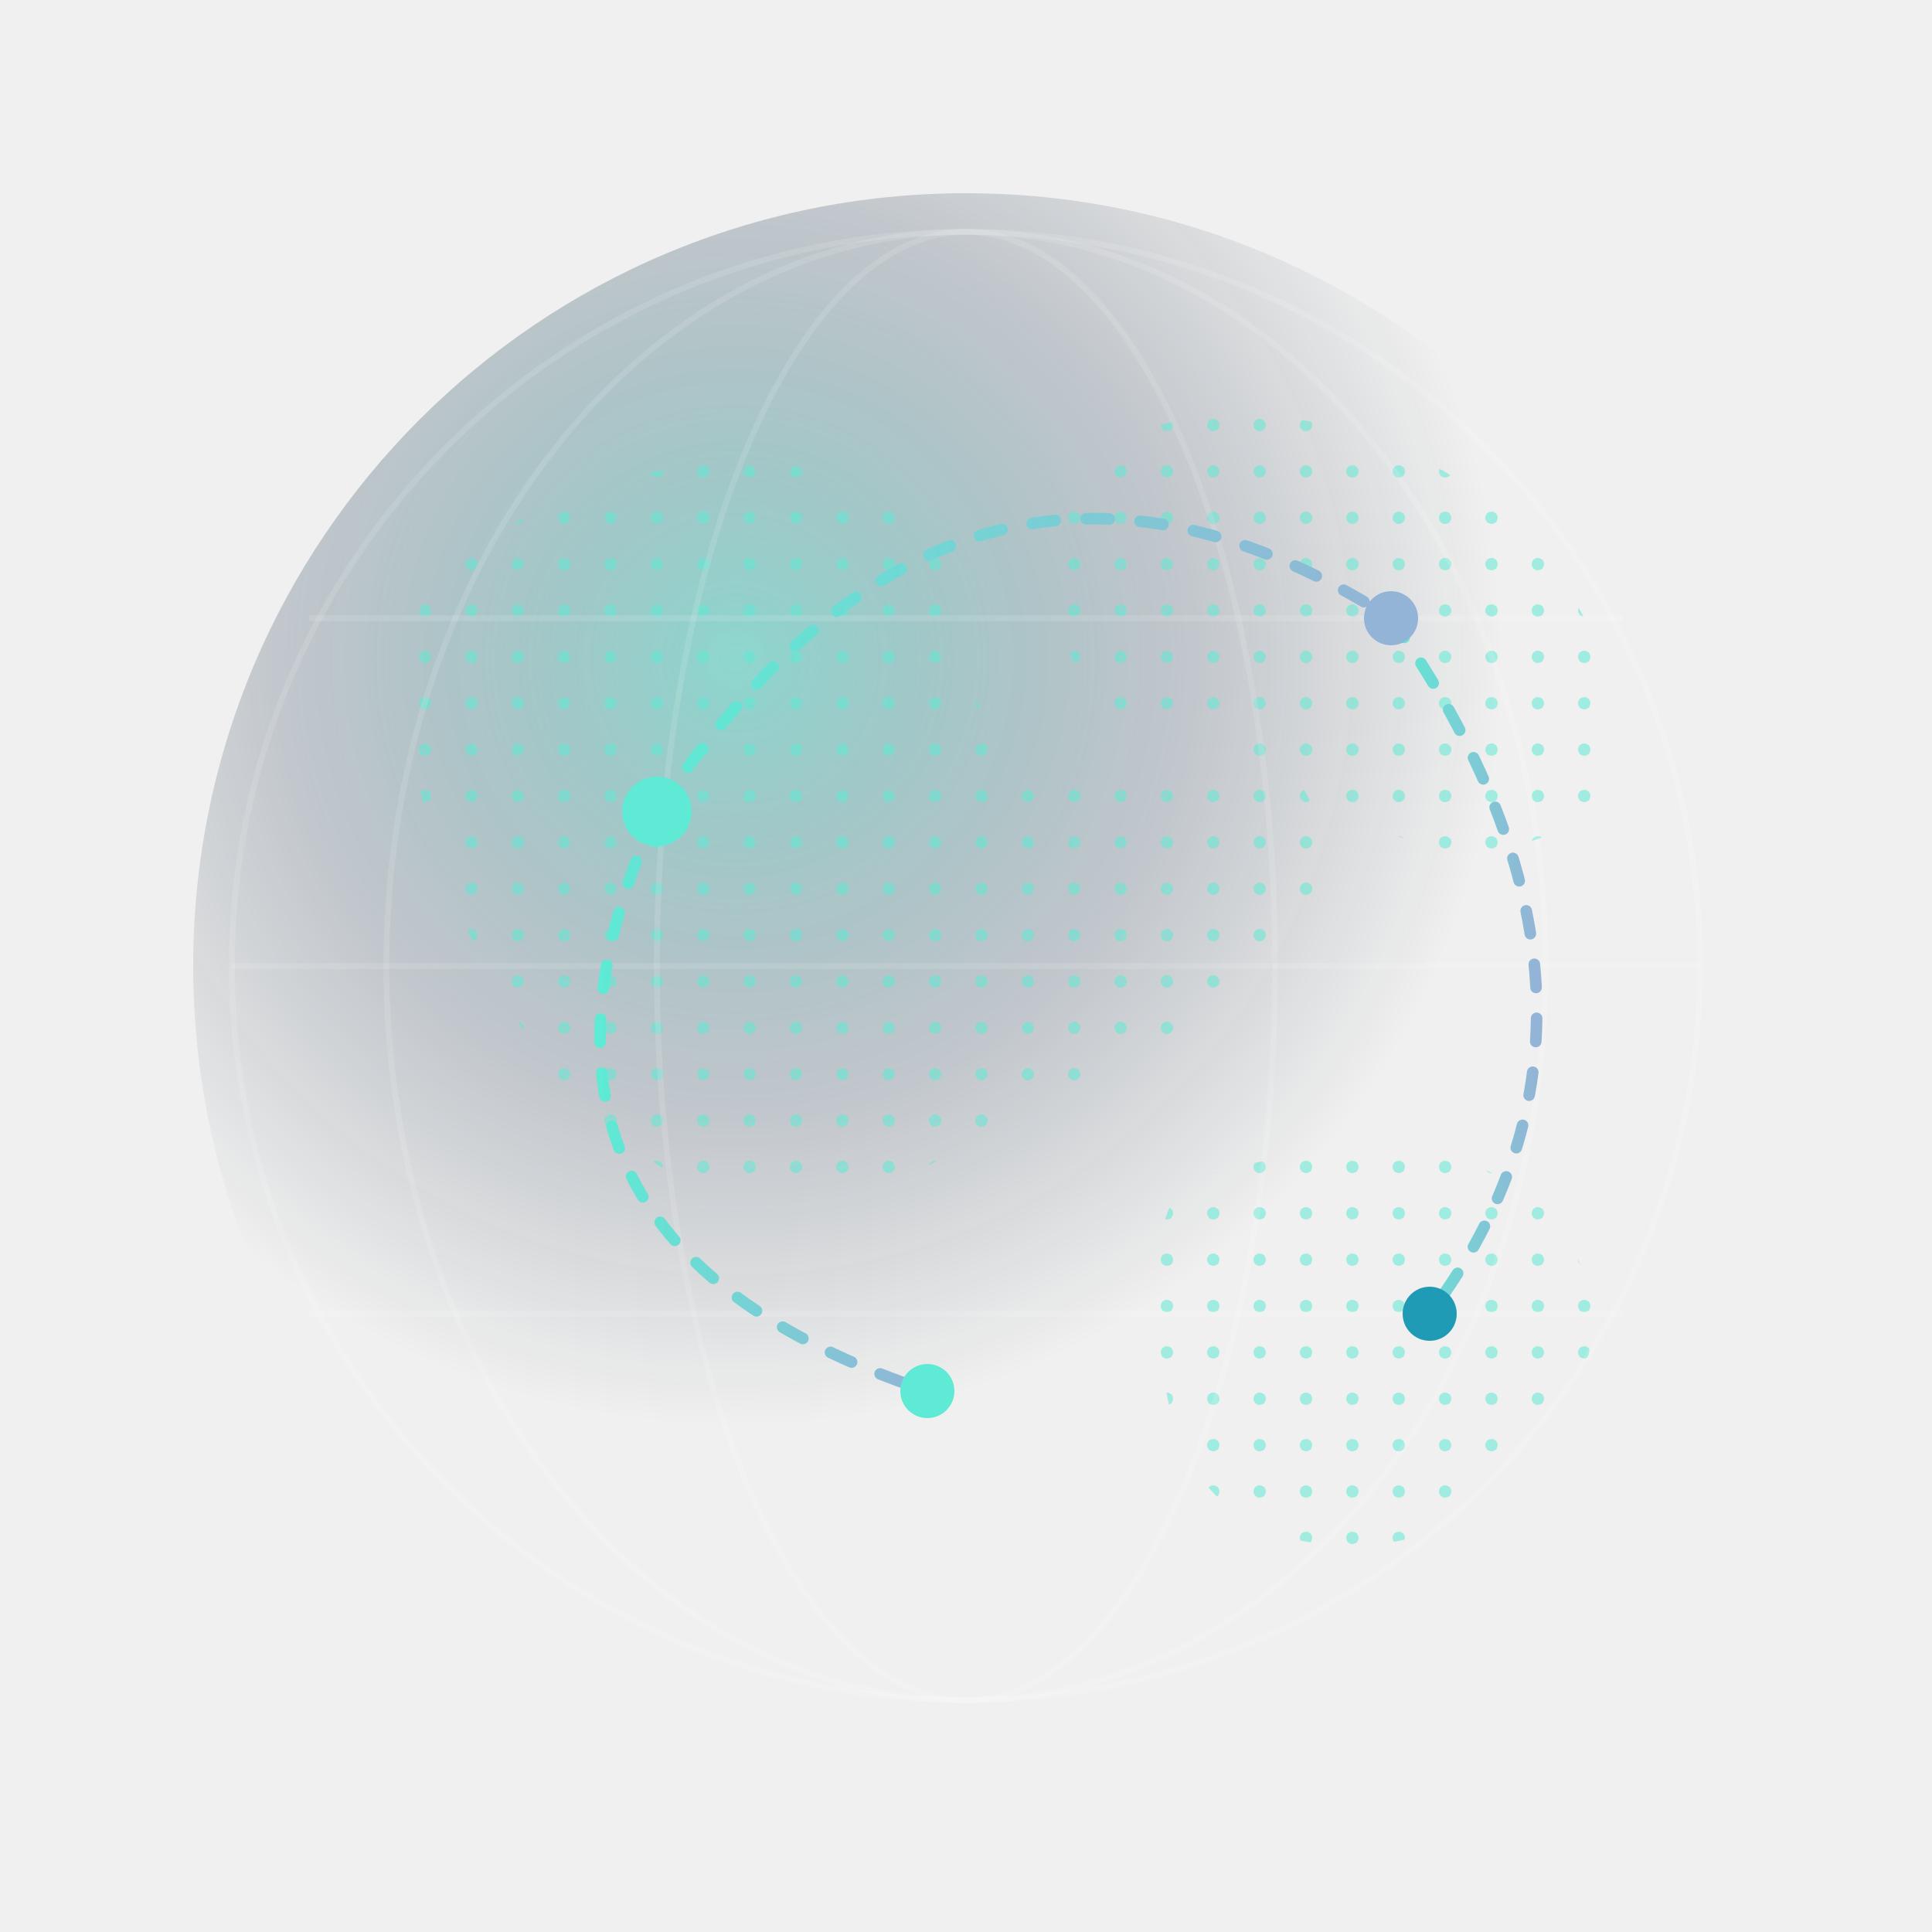
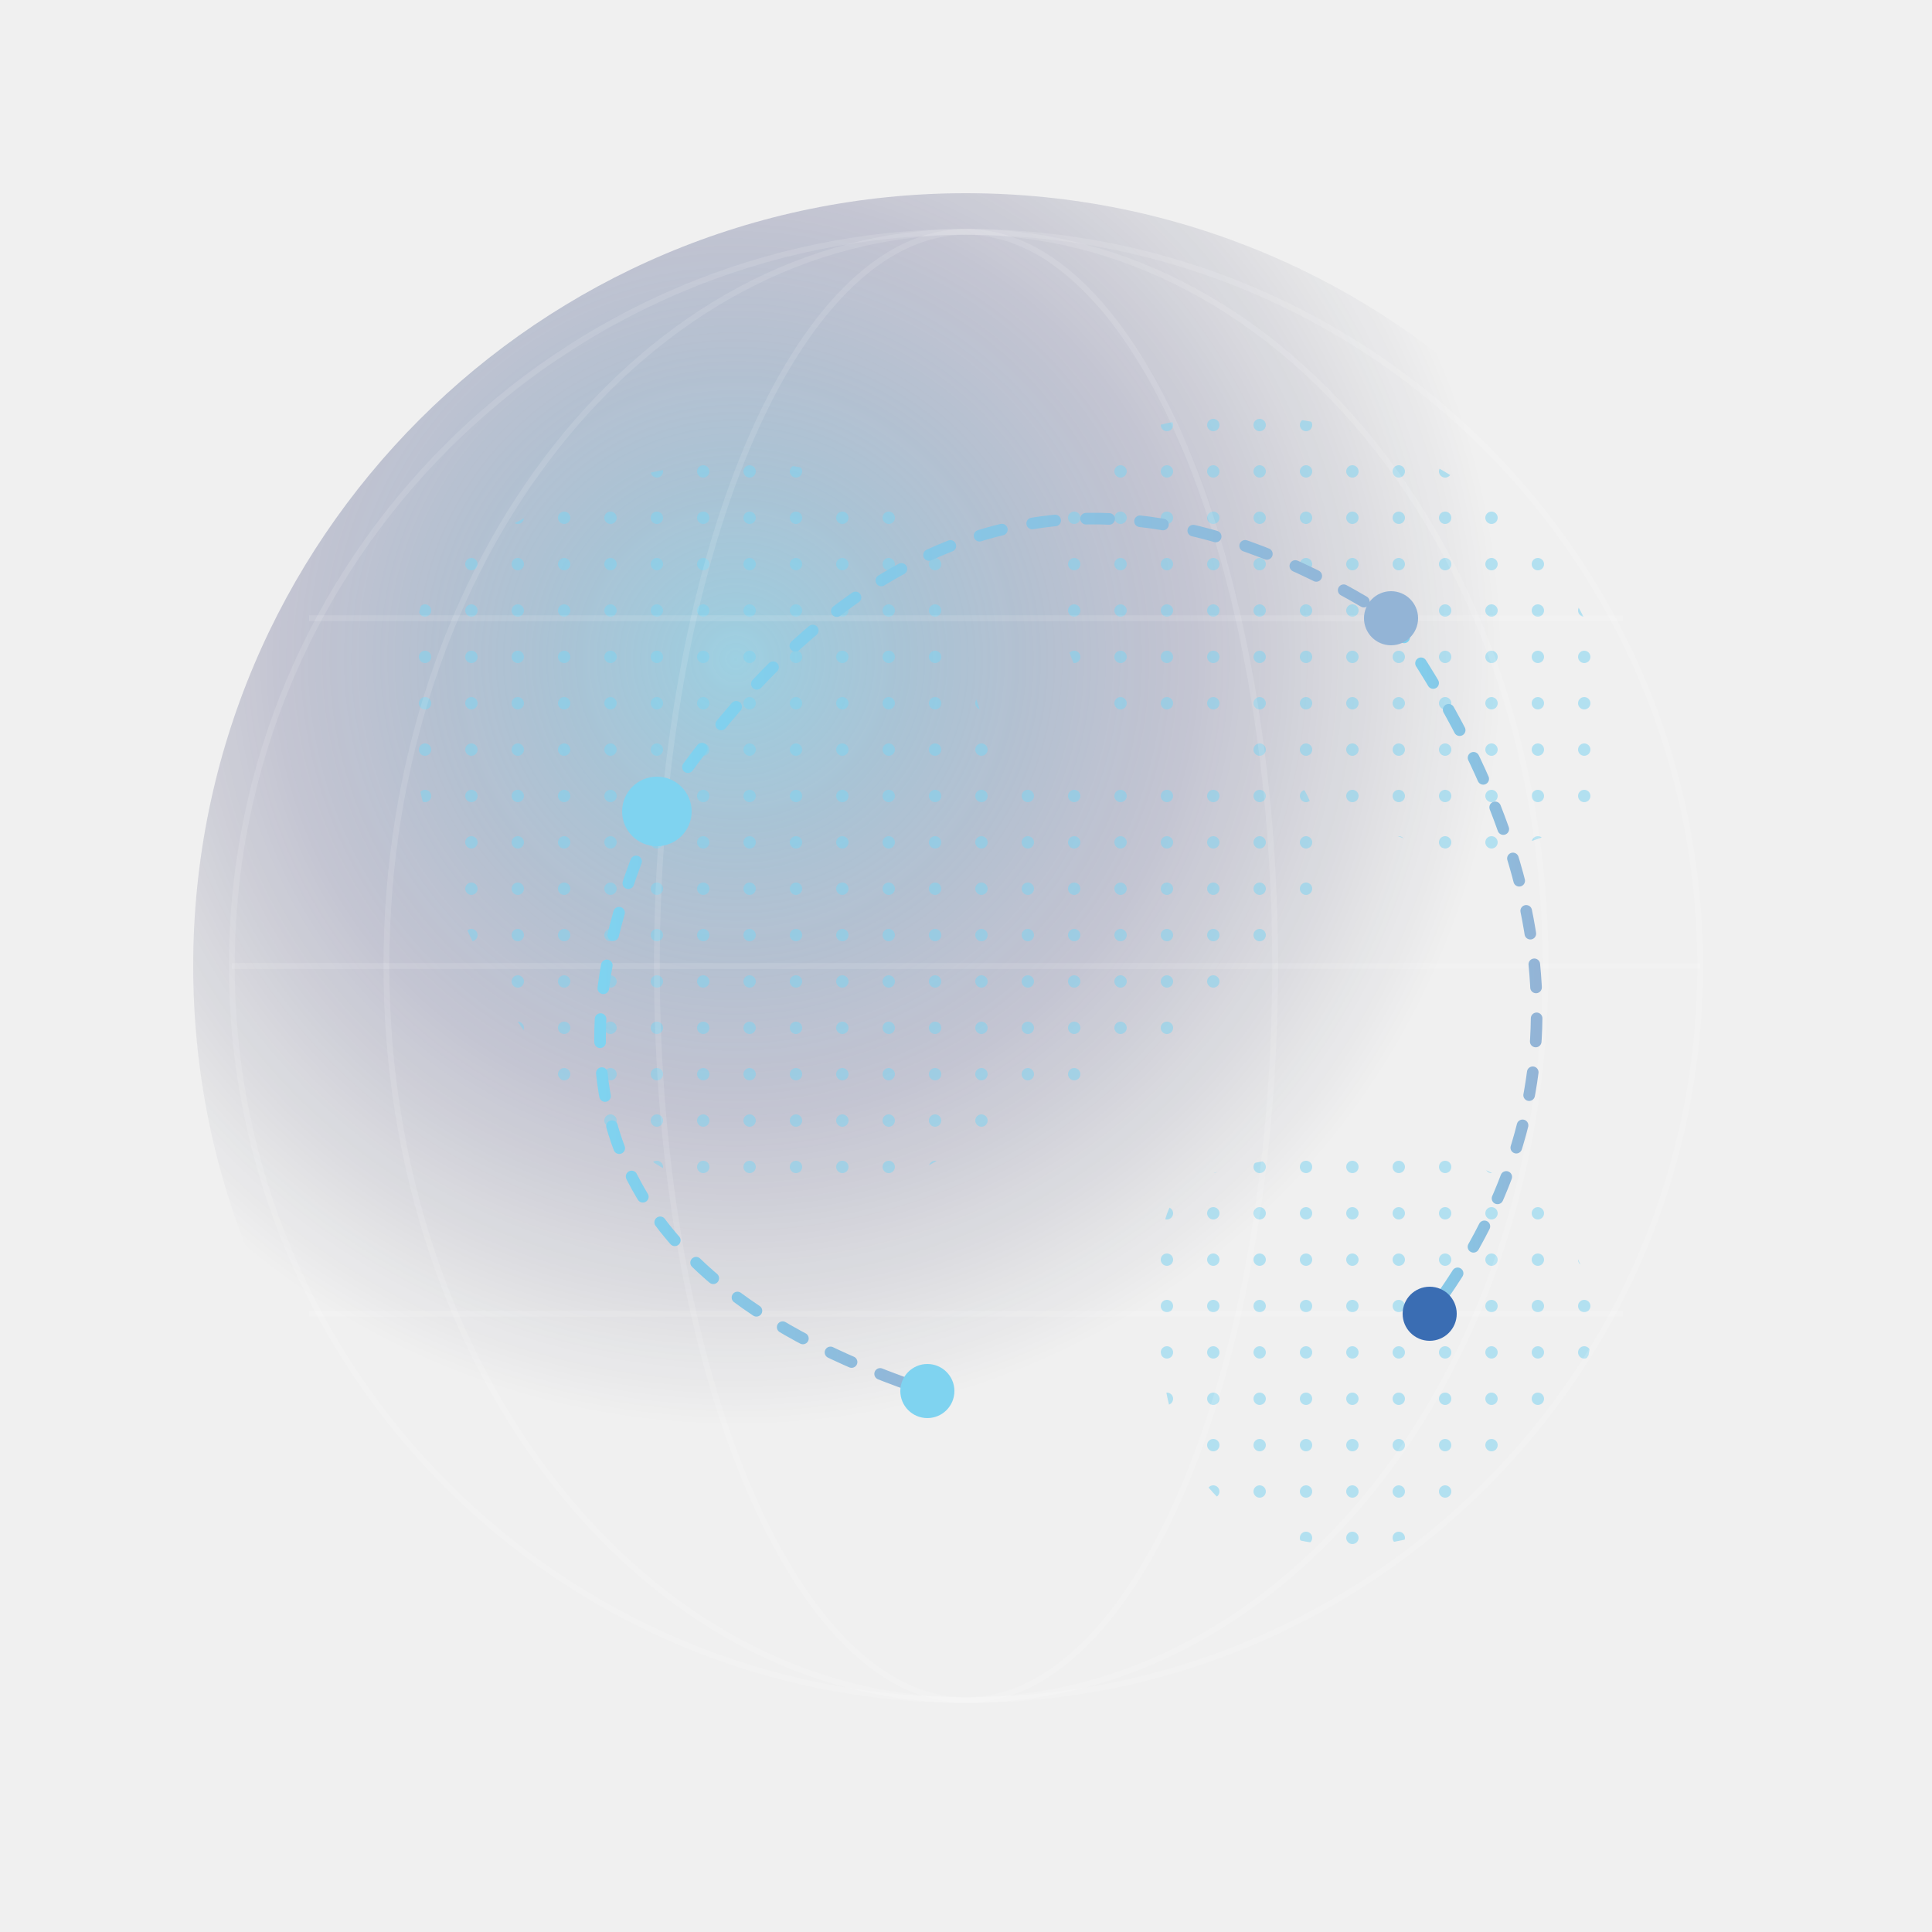
<svg xmlns="http://www.w3.org/2000/svg" viewBox="0 0 500 500">
  <defs>
    <radialGradient id="sph" cx=".35" cy=".3">
-       <stop offset="0" stop-color="#14B8A6" stop-opacity=".45" />
-       <stop offset=".6" stop-color="#0B2440" stop-opacity=".2" />
-       <stop offset="1" stop-color="#050F1C" stop-opacity="0" />
+       <stop offset="0" stop-color="#38A9D0" stop-opacity=".45" />
+       <stop offset=".6" stop-color="#151A5C" stop-opacity=".2" />
+       <stop offset="1" stop-color="#06082A" stop-opacity="0" />
    </radialGradient>
    <linearGradient id="arc" x1="0" y1="0" x2="1" y2="0">
-       <stop offset="0" stop-color="#5EEAD4" />
+       <stop offset="0" stop-color="#7FD3F0" />
      <stop offset="1" stop-color="#93B4D6" />
    </linearGradient>
    <pattern id="dots" width="12" height="12" patternUnits="userSpaceOnUse">
-       <circle cx="2" cy="2" r="1.6" fill="#5EEAD4" opacity=".55" />
+       <circle cx="2" cy="2" r="1.6" fill="#7FD3F0" opacity=".55" />
    </pattern>
    <clipPath id="c">
      <circle cx="250" cy="250" r="190" />
    </clipPath>
  </defs>
  <circle cx="250" cy="250" r="200" fill="url(#sph)" />
  <g clip-path="url(#c)" fill="url(#dots)">
    <path d="M110 150c40-30 90-40 120-20s10 60 40 70 60-20 70 10-30 60-60 70-50 40-90 30-70-60-80-100 0-50 0-60Z" />
    <path d="M300 110c40-10 90 10 110 50s0 60-30 60-50-30-80-30-40-70 0-80Z" />
    <path d="M330 300c30-10 70 0 80 30s-20 70-60 70-50-30-50-60 0-35 30-40Z" />
  </g>
  <g fill="none" stroke="#fff" stroke-opacity=".12" stroke-width="1.5">
    <circle cx="250" cy="250" r="190" />
    <ellipse cx="250" cy="250" rx="80" ry="190" />
    <ellipse cx="250" cy="250" rx="150" ry="190" />
    <path d="M60 250h380M80 160h340M80 340h340" />
  </g>
  <g fill="none" stroke="url(#arc)" stroke-width="3" stroke-linecap="round" stroke-dasharray="6 8">
    <path d="M170 210Q250 90 360 160">
      <animate attributeName="stroke-dashoffset" from="0" to="-56" dur="2s" repeatCount="indefinite" />
    </path>
    <path d="M360 160Q430 260 370 340">
      <animate attributeName="stroke-dashoffset" from="0" to="-56" dur="2.4s" repeatCount="indefinite" />
    </path>
    <path d="M170 210Q120 320 240 360">
      <animate attributeName="stroke-dashoffset" from="0" to="-56" dur="2.8s" repeatCount="indefinite" />
    </path>
  </g>
-   <circle cx="170" cy="210" r="8" fill="#5EEAD4" />
-   <circle cx="170" cy="210" r="8" fill="none" stroke="#5EEAD4" stroke-width="2">
+   <circle cx="170" cy="210" r="8" fill="#7FD3F0" />
+   <circle cx="170" cy="210" r="8" fill="none" stroke="#7FD3F0" stroke-width="2">
    <animate attributeName="r" values="8;22" dur="2s" repeatCount="indefinite" />
    <animate attributeName="opacity" values="1;0" dur="2s" repeatCount="indefinite" />
  </circle>
  <circle cx="360" cy="160" r="7" fill="#93B4D6" />
-   <circle cx="370" cy="340" r="7" fill="#1F9BB5" />
-   <circle cx="240" cy="360" r="7" fill="#5EEAD4" />
+   <circle cx="370" cy="340" r="7" fill="#3A6DB3" />
+   <circle cx="240" cy="360" r="7" fill="#7FD3F0" />
</svg>
